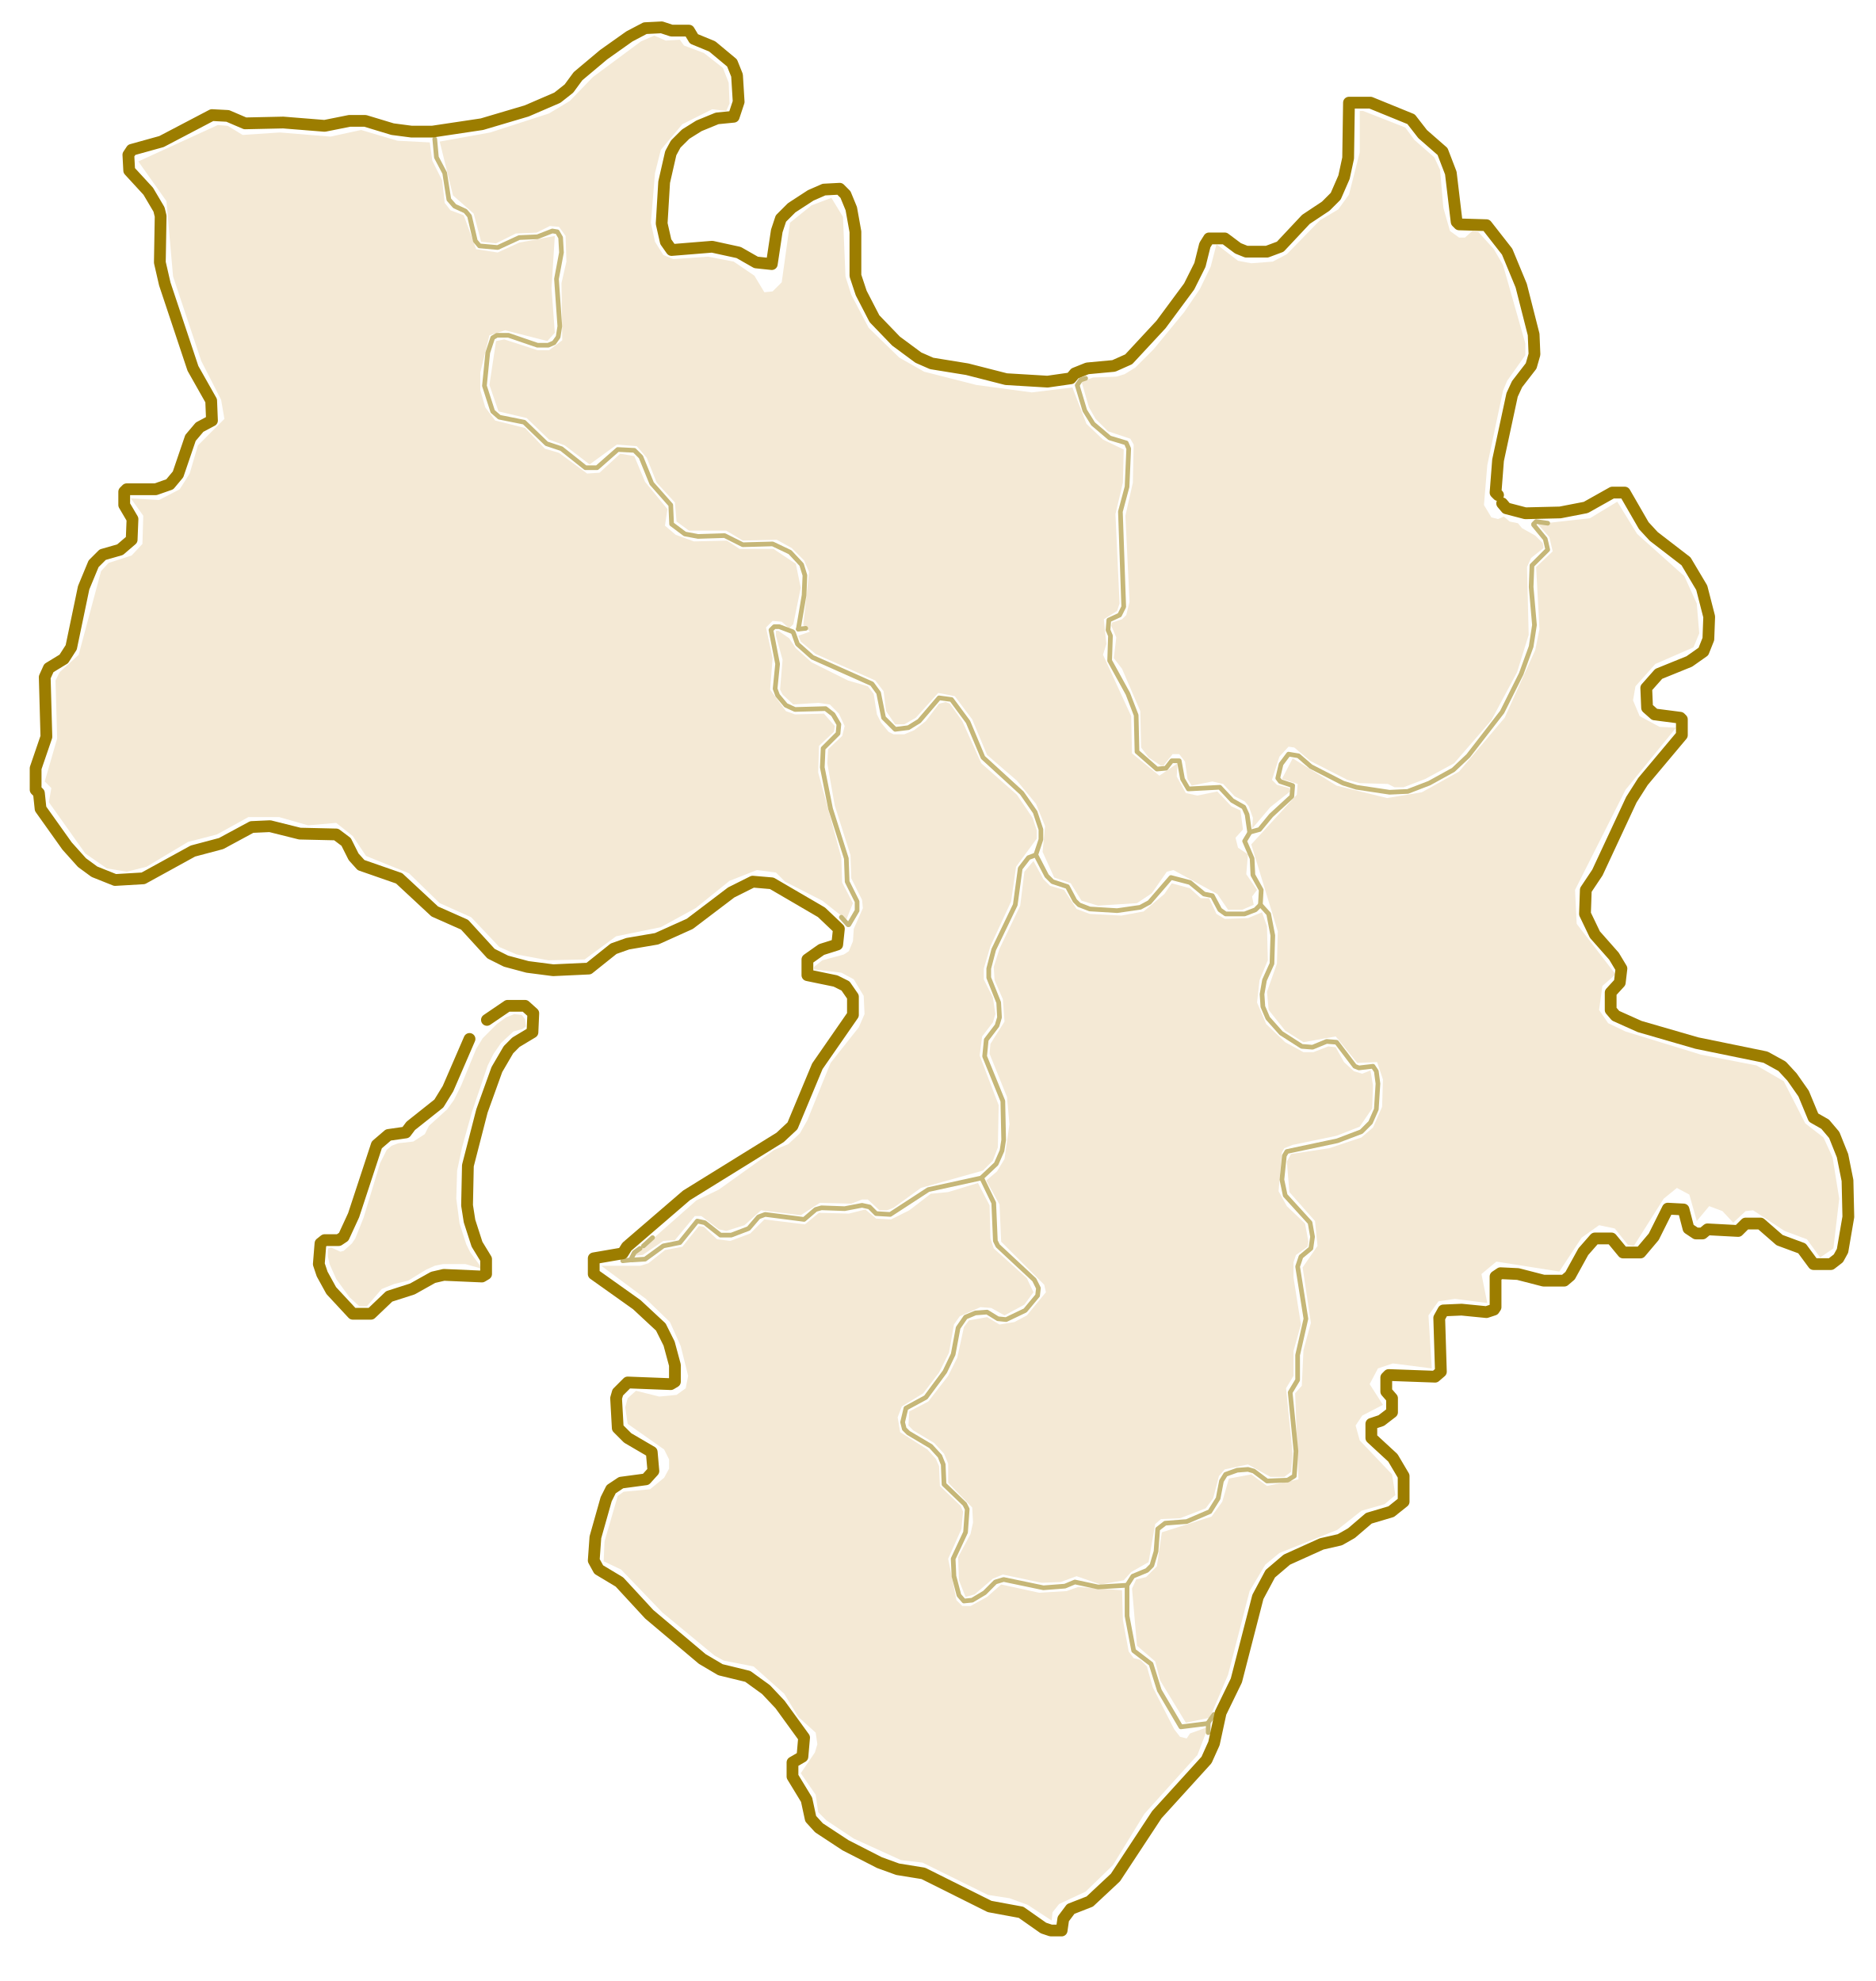
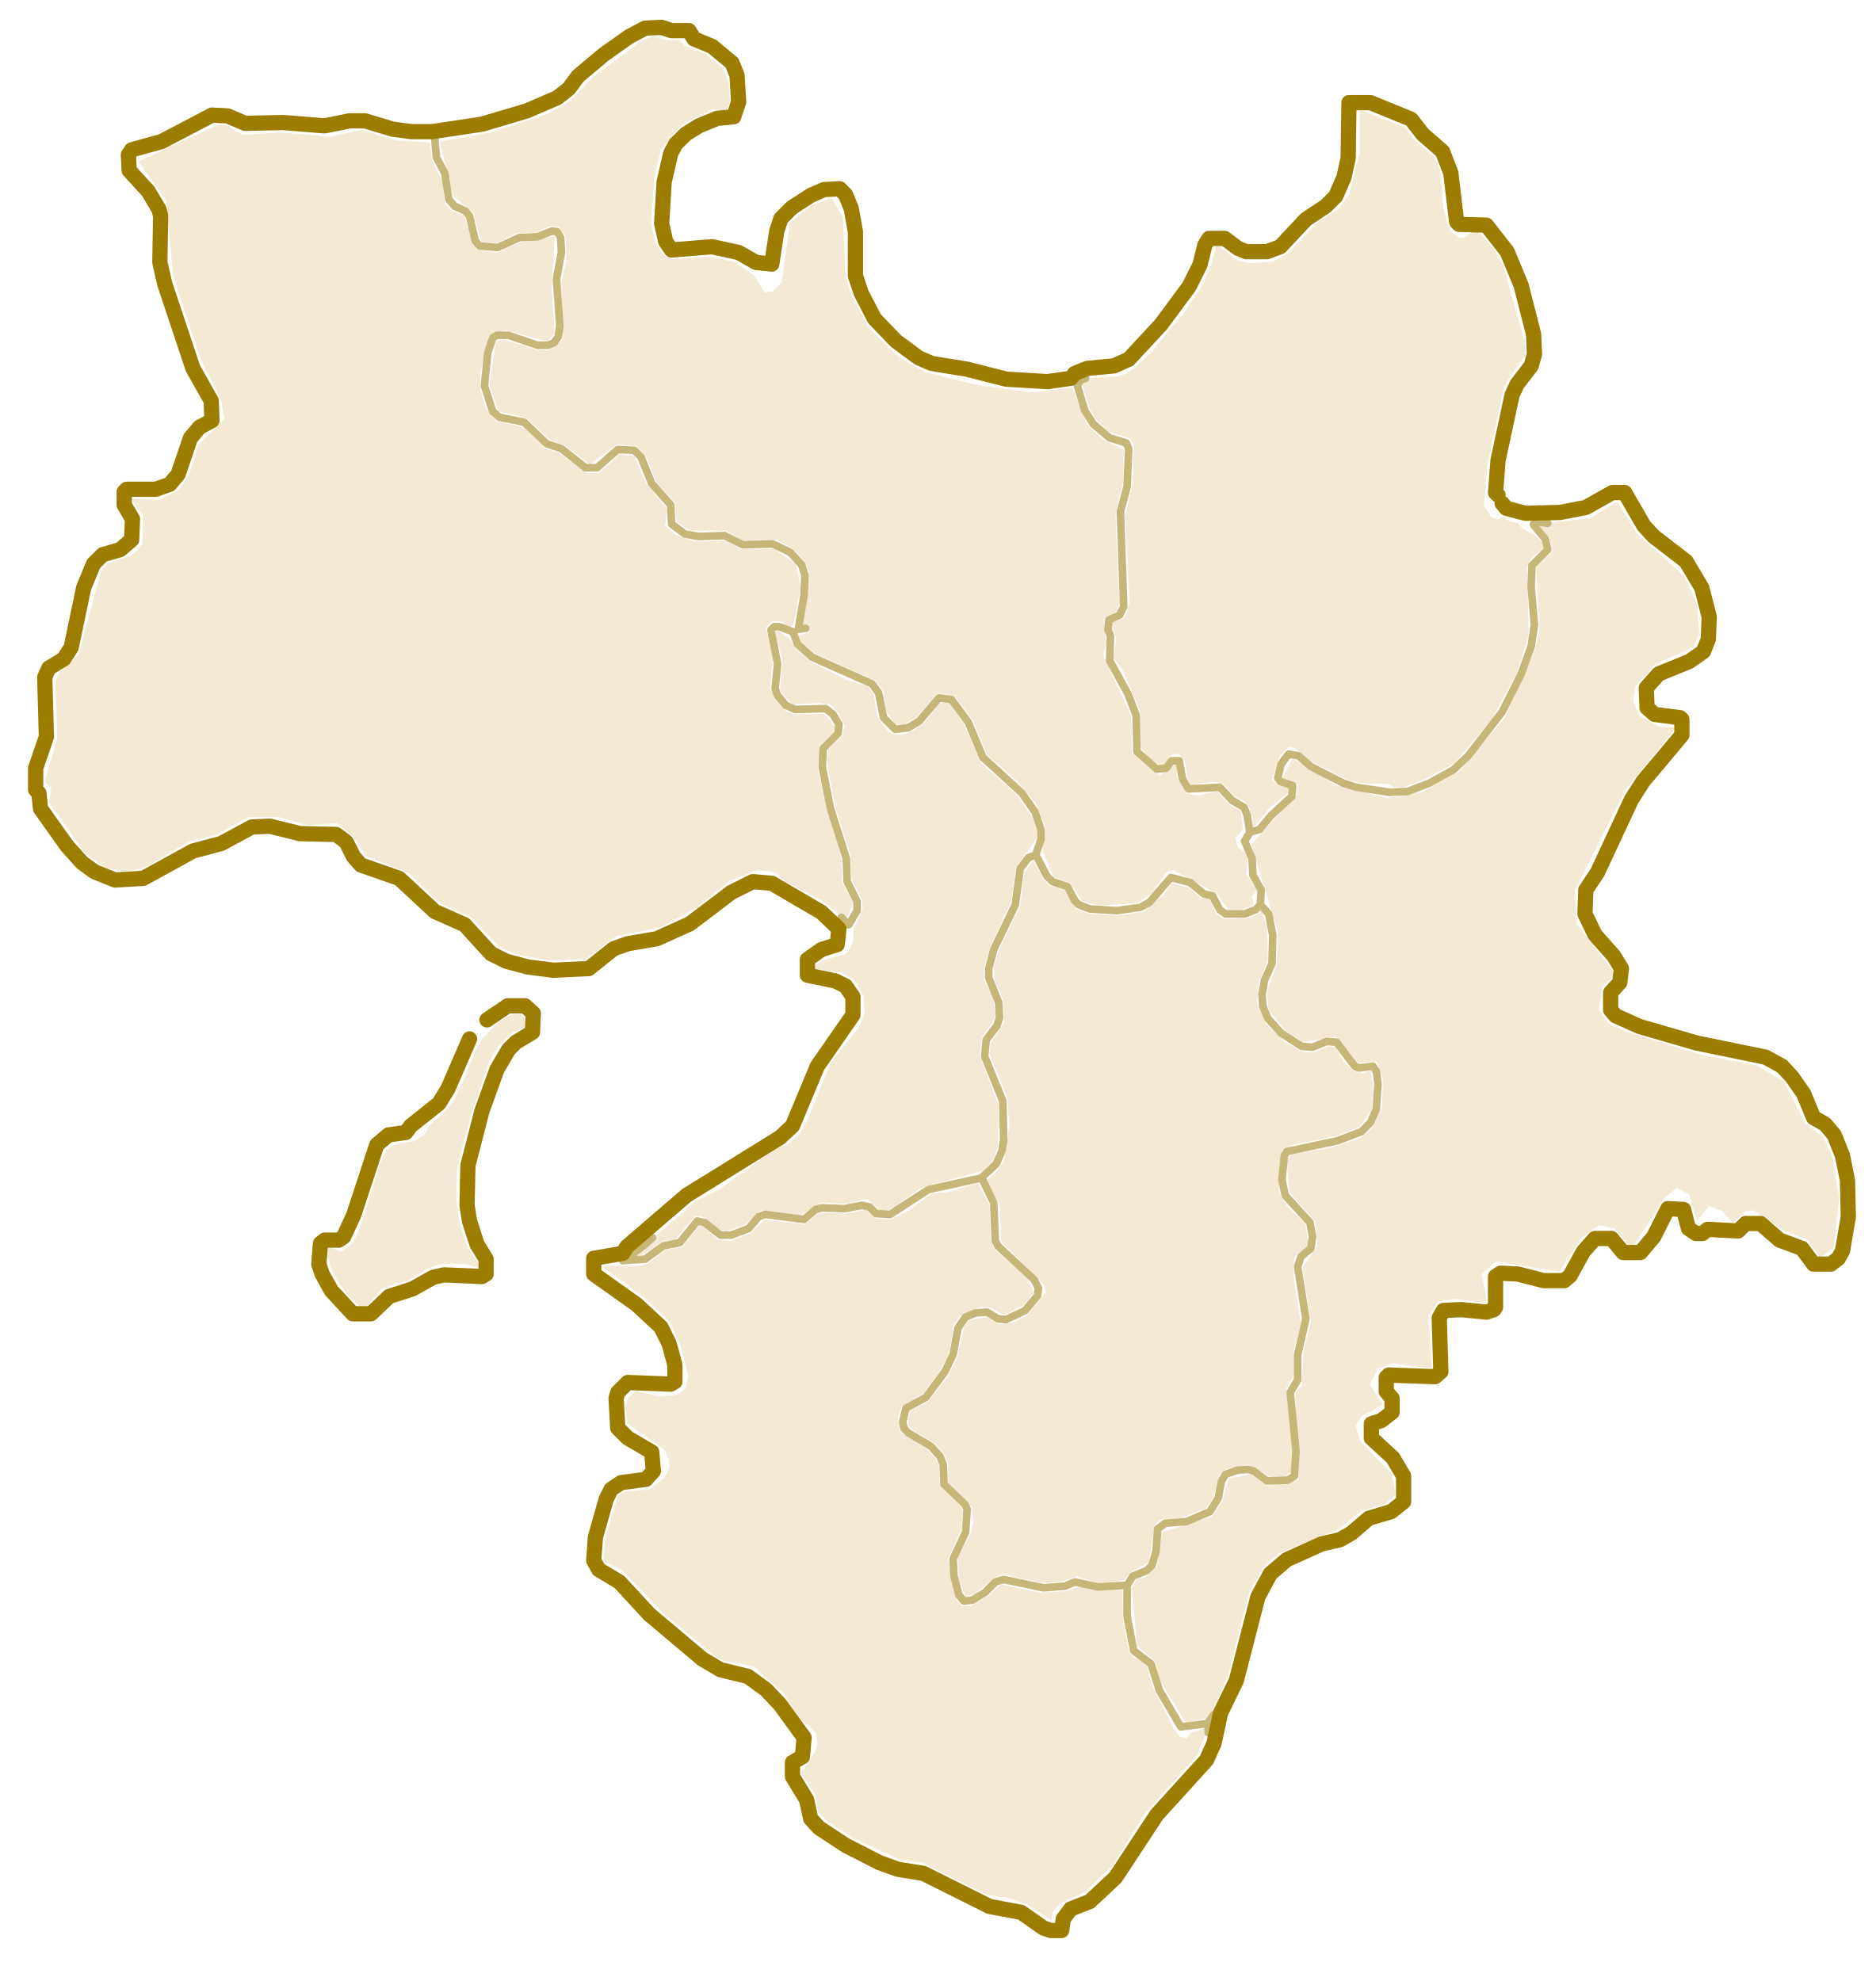
<svg xmlns="http://www.w3.org/2000/svg" viewBox="44.49 96.38 541.78 572.33" width="100%" height="100%" preserveAspectRatio="xMidYMid meet" role="img" aria-labelledby="title desc">
  <g id="land" fill="#F4E9D5" stroke="none">
    <path d="M 171.50 137.28 L 175.33 152.83 L 181.31 158.09 L 183.46 166.22 L 187.77 166.70 L 193.51 163.83 L 199.49 163.59 L 203.32 161.68 L 205.95 161.92 L 207.86 164.55 L 208.10 171.96 L 206.67 178.18 L 206.90 194.68 L 203.08 197.55 L 199.73 197.55 L 190.16 194.44 L 187.77 194.92 L 185.86 207.60 L 188.49 215.25 L 196.62 217.16 L 203.08 223.38 L 207.62 225.06 L 214.80 230.56 L 222.69 224.82 L 228.43 225.29 L 231.30 228.64 L 234.17 235.82 L 239.44 241.56 L 239.91 247.06 L 243.50 249.69 L 254.27 249.69 L 259.05 252.56 L 268.86 252.32 L 273.16 254.71 L 276.75 258.30 L 278.19 261.65 L 276.51 276.95 L 278.42 278.87 L 275.08 280.06 L 275.79 281.74 L 280.10 285.33 L 297.32 292.98 L 299.71 296.09 L 300.43 301.83 L 303.06 305.65 L 305.69 305.65 L 309.04 303.74 L 315.50 296.57 L 320.28 297.52 L 325.31 304.22 L 329.61 314.50 L 338.22 321.92 L 343.73 328.61 L 346.36 335.07 L 345.64 342.49 L 348.99 349.90 L 353.77 351.57 L 356.88 356.60 L 361.66 358.03 L 372.91 357.31 L 377.21 354.44 L 381.52 348.23 L 383.43 347.75 L 396.11 354.68 L 399.22 359.23 L 403.29 359.23 L 406.63 357.79 L 406.16 355.40 L 407.59 353.49 L 404.48 348.94 L 404.96 343.20 L 402.09 341.29 L 401.37 338.42 L 403.52 336.03 L 402.81 330.53 L 400.18 329.33 L 396.11 325.03 L 390.37 326.22 L 387.02 325.51 L 384.39 320.72 L 384.63 316.90 L 379.37 320.48 L 371.47 314.03 L 371.23 303.26 L 363.10 285.56 L 364.06 282.46 L 363.34 275.28 L 367.17 272.89 L 367.88 270.74 L 366.69 244.91 L 368.84 235.82 L 369.08 226.25 L 363.10 223.38 L 358.32 218.84 L 354.25 208.31 L 342.53 209.75 L 326.50 207.60 L 311.43 203.77 L 304.26 199.70 L 295.41 191.09 L 290.38 181.53 L 288.71 176.27 L 287.99 159.05 L 284.64 153.54 L 278.90 155.70 L 272.68 160.72 L 270.29 177.94 L 267.66 180.57 L 265.27 180.81 L 262.40 176.03 L 256.42 171.96 L 249.00 170.53 L 238.96 171.24 L 236.09 170.05 L 233.69 166.22 L 232.50 160.72 L 233.69 146.37 L 235.37 139.67 L 241.59 132.26 L 250.20 127.95 L 254.27 128.43 L 255.22 126.28 L 254.98 120.30 L 253.31 116.00 L 247.81 111.69 L 242.07 109.54 L 240.87 107.86 L 236.80 108.10 L 233.46 106.67 L 229.63 108.34 L 215.76 118.63 L 209.06 125.56 L 203.08 129.15 L 186.09 134.65 Z" />
    <path d="M 438.21 128.43 L 437.25 128.43 L 437.25 140.39 L 434.14 152.59 L 431.03 156.89 L 425.77 160.00 L 416.20 169.81 L 412.14 171.96 L 405.92 172.44 L 402.09 171.72 L 395.87 166.94 L 394.20 173.40 L 391.09 179.85 L 386.54 186.55 L 377.69 197.31 L 372.43 202.57 L 369.32 204.49 L 366.93 205.20 L 360.23 205.44 L 356.88 206.64 L 359.03 214.05 L 360.95 217.40 L 364.54 220.99 L 370.99 223.14 L 371.95 224.82 L 371.71 235.82 L 369.56 245.38 L 370.75 270.26 L 369.80 274.08 L 368.60 275.28 L 365.73 276.24 L 365.49 277.19 L 366.93 280.54 L 366.21 286.52 L 368.60 289.63 L 373.86 301.83 L 374.10 312.35 L 376.26 315.22 L 379.84 317.61 L 380.56 317.61 L 383.19 314.26 L 385.11 314.26 L 386.78 316.42 L 387.50 321.44 L 388.69 323.35 L 394.67 322.16 L 397.78 322.87 L 401.13 326.46 L 404.00 327.90 L 405.20 329.33 L 406.39 332.68 L 406.16 335.79 L 411.42 329.57 L 417.16 325.03 L 416.92 324.07 L 413.33 323.11 L 411.90 321.68 L 414.05 314.98 L 416.68 312.11 L 418.35 312.35 L 422.90 316.18 L 433.66 321.68 L 437.25 322.64 L 445.38 322.87 L 447.30 323.83 L 449.93 323.83 L 456.15 321.44 L 464.52 316.90 L 475.28 304.46 L 482.70 290.59 L 486.05 279.82 L 485.57 260.21 L 486.76 257.58 L 490.35 254.71 L 490.11 253.28 L 487.96 251.12 L 484.13 248.97 L 482.94 247.54 L 480.55 247.06 L 478.87 245.62 L 477.20 246.34 L 475.28 245.86 L 473.13 242.28 L 474.09 230.80 L 478.63 209.27 L 479.83 206.40 L 485.09 198.99 L 485.09 195.64 L 478.63 172.92 L 476.00 168.37 L 471.46 163.35 L 469.78 163.11 L 467.63 165.02 L 465.95 165.02 L 463.32 163.11 L 461.41 156.41 L 460.45 145.41 L 458.78 141.83 L 453.04 136.80 L 450.41 133.22 Z" />
    <path d="M 84.44 143.02 L 92.57 154.50 L 94.48 176.27 L 102.62 200.66 L 108.36 211.90 L 109.31 217.40 L 101.66 225.06 L 99.27 233.19 L 96.40 237.73 L 90.42 240.84 L 82.28 240.36 L 85.87 245.38 L 85.63 253.52 L 82.52 256.86 L 75.83 259.02 L 73.67 261.41 L 67.21 285.56 L 61.71 290.59 L 60.52 292.98 L 61.00 309.72 L 57.41 322.16 L 59.32 324.07 L 58.60 328.14 L 69.13 342.96 L 75.35 347.27 L 81.09 348.23 L 86.83 346.79 L 98.79 339.62 L 107.16 337.46 L 116.25 332.44 L 125.10 332.44 L 133.47 334.83 L 141.60 334.12 L 146.39 337.94 L 150.22 343.68 L 162.65 348.70 L 171.50 357.31 L 180.59 361.38 L 188.73 369.99 L 193.75 372.14 L 202.84 373.82 L 213.36 373.58 L 222.45 366.88 L 235.37 364.25 L 245.42 358.75 L 255.22 350.86 L 263.12 347.75 L 268.62 348.47 L 271.25 351.10 L 282.01 356.60 L 288.95 362.10 L 290.86 357.31 L 287.75 351.34 L 287.51 344.16 L 280.82 319.53 L 281.06 311.87 L 285.36 307.81 L 285.60 306.13 L 282.49 302.55 L 274.12 302.78 L 271.49 301.83 L 266.94 295.61 L 267.66 286.52 L 265.75 277.67 L 267.66 275.76 L 270.29 276.00 L 272.44 277.91 L 273.64 276.72 L 275.79 266.19 L 274.36 259.26 L 267.90 254.95 L 258.09 254.95 L 254.50 252.56 L 244.94 252.80 L 239.67 250.89 L 236.57 248.25 L 237.28 243.47 L 230.82 235.58 L 227.71 228.16 L 223.65 227.45 L 217.67 232.95 L 214.08 233.19 L 205.95 227.21 L 201.88 226.01 L 196.14 220.03 L 187.53 217.88 L 184.66 214.05 L 183.22 209.03 L 183.22 204.01 L 185.86 193.25 L 190.40 191.81 L 202.60 194.92 L 204.75 192.53 L 203.80 179.61 L 204.75 164.55 L 194.47 166.46 L 188.25 169.33 L 182.03 168.37 L 178.44 158.57 L 174.61 157.13 L 172.94 154.98 L 172.22 148.52 L 169.35 142.78 L 168.63 137.52 L 159.30 137.04 L 148.78 133.93 L 139.93 135.85 L 125.34 134.65 L 114.58 135.37 L 110.27 132.74 L 107.40 132.50 Z" />
    <path d="M 511.64 241.32 L 503.75 246.10 L 488.68 247.78 L 492.03 251.60 L 492.98 255.67 L 488.20 260.21 L 489.16 278.15 L 487.96 284.13 L 479.11 303.74 L 465.95 319.29 L 455.19 325.27 L 445.14 326.94 L 430.55 323.35 L 417.88 315.46 L 414.77 321.44 L 419.31 322.87 L 419.07 325.98 L 405.92 340.33 L 413.57 365.45 L 413.33 374.77 L 410.46 382.91 L 410.94 388.17 L 415.72 394.15 L 420.99 397.49 L 430.31 395.82 L 436.53 403.47 L 442.27 403.23 L 443.95 408.26 L 443.71 416.15 L 441.08 422.13 L 437.73 425.00 L 428.40 428.11 L 417.40 429.78 L 416.20 431.93 L 416.92 440.78 L 424.33 449.15 L 425.05 456.33 L 420.75 462.55 L 423.14 478.57 L 420.99 486.46 L 420.51 496.75 L 418.59 498.90 L 419.55 523.77 L 410.46 525.69 L 405.92 522.34 L 399.46 523.54 L 397.54 530.23 L 394.43 534.54 L 380.08 539.08 L 378.65 548.89 L 375.54 552.00 L 372.67 552.71 L 371.47 555.34 L 372.91 571.85 L 378.17 576.39 L 379.60 581.89 L 387.02 594.09 L 393.96 592.65 L 399.22 580.22 L 405.44 556.06 L 409.98 548.41 L 414.05 545.06 L 430.79 538.36 L 437.73 532.86 L 444.43 530.95 L 447.54 528.32 L 446.58 522.34 L 437.25 512.53 L 436.06 508.23 L 437.97 505.36 L 443.95 502.25 L 440.12 496.27 L 442.51 491.73 L 446.82 490.29 L 458.06 491.73 L 457.10 476.42 L 459.97 472.35 L 464.76 471.64 L 474.09 472.83 L 472.41 464.46 L 476.72 460.87 L 494.90 463.74 L 501.36 453.94 L 506.38 450.35 L 510.92 451.31 L 514.75 456.09 L 516.43 456.33 L 525.04 442.70 L 528.86 439.59 L 532.45 441.50 L 534.60 449.15 L 538.19 444.85 L 542.02 446.28 L 545.13 449.63 L 548.72 446.28 L 550.87 446.05 L 559.96 452.02 L 566.42 454.42 L 570.24 459.68 L 574.07 457.05 L 575.75 442.70 L 573.83 430.74 L 571.20 425.00 L 565.94 420.93 L 559.72 408.74 L 551.83 404.19 L 535.80 401.08 L 514.03 394.39 L 509.01 391.99 L 506.38 388.17 L 507.34 381.23 L 511.16 377.88 L 499.92 363.29 L 499.44 353.49 L 514.03 324.55 L 528.62 306.61 L 523.84 306.37 L 518.10 303.26 L 516.19 298.72 L 516.90 294.65 L 522.64 288.20 L 533.65 283.41 L 535.32 279.35 L 534.60 270.74 L 531.02 262.84 L 517.38 250.65 Z" />
    <path d="M 269.34 278.63 L 268.62 278.63 L 268.62 280.06 L 270.53 287.00 L 269.81 295.61 L 270.53 297.04 L 273.64 299.91 L 280.82 299.44 L 284.17 299.91 L 286.80 302.55 L 288.47 306.13 L 287.75 309.00 L 283.69 312.83 L 283.45 316.90 L 285.60 329.09 L 290.15 343.44 L 290.38 350.14 L 293.49 356.36 L 293.73 358.75 L 291.10 364.73 L 290.86 368.32 L 289.67 371.19 L 288.23 372.14 L 282.01 373.82 L 279.62 375.73 L 279.62 376.45 L 287.51 377.40 L 291.10 379.32 L 293.97 384.10 L 294.21 389.36 L 292.54 393.19 L 284.40 403.47 L 277.71 419.98 L 275.55 423.80 L 272.21 426.91 L 268.14 428.59 L 252.11 440.07 L 245.65 443.18 L 227.48 459.20 L 230.11 458.96 L 236.09 454.89 L 239.44 454.66 L 245.18 447.72 L 247.09 447.72 L 252.11 451.55 L 254.27 452.02 L 259.53 450.35 L 264.31 446.05 L 275.79 447.48 L 281.29 443.89 L 290.38 444.13 L 293.49 442.94 L 295.17 442.94 L 298.52 446.05 L 300.67 446.05 L 302.58 445.33 L 310.48 439.59 L 328.42 434.57 L 331.29 431.70 L 332.72 427.87 L 332.96 415.67 L 327.46 401.32 L 328.18 395.82 L 331.29 391.75 L 332.00 389.36 L 331.29 384.58 L 328.66 379.32 L 328.66 376.21 L 330.57 369.75 L 336.55 356.84 L 337.98 346.79 L 343.96 338.66 L 343.96 336.27 L 342.77 332.68 L 338.22 325.98 L 327.94 316.90 L 322.44 304.70 L 318.85 299.68 L 317.65 299.20 L 315.74 299.68 L 311.91 304.70 L 308.56 307.33 L 305.69 308.52 L 302.58 308.52 L 301.15 307.81 L 299.00 305.18 L 297.80 302.78 L 296.84 296.81 L 295.17 294.65 L 289.43 292.98 L 278.90 287.72 L 274.36 283.65 L 272.44 280.78 Z" />
    <path d="M 409.03 359.95 L 404.96 361.62 L 398.26 361.86 L 395.87 360.42 L 393.72 355.88 L 391.33 355.88 L 388.22 353.01 L 382.95 351.57 L 380.80 354.68 L 374.82 359.71 L 368.36 360.90 L 359.27 360.42 L 355.45 358.99 L 351.86 353.49 L 347.79 352.29 L 345.88 350.38 L 343.01 345.12 L 340.38 348.23 L 339.18 358.03 L 333.20 370.47 L 331.53 375.73 L 331.77 379.56 L 334.16 385.06 L 334.64 391.52 L 330.57 397.97 L 330.33 400.84 L 335.35 413.28 L 336.07 421.17 L 334.64 431.22 L 332.48 434.80 L 329.37 437.44 L 333.20 444.37 L 333.68 455.13 L 346.12 467.57 L 346.60 469.72 L 341.09 476.42 L 337.51 478.33 L 333.20 479.05 L 329.61 476.90 L 324.35 477.85 L 322.92 479.77 L 321.00 488.62 L 318.37 493.88 L 312.63 501.29 L 307.13 504.16 L 306.89 508.23 L 308.32 509.66 L 314.30 513.25 L 317.17 516.36 L 318.37 519.23 L 318.37 524.73 L 325.31 531.91 L 325.55 536.21 L 324.83 539.56 L 321.24 546.26 L 321.48 552.95 L 323.39 557.74 L 326.02 557.02 L 331.29 552.47 L 334.16 551.28 L 345.40 553.67 L 350.90 553.43 L 355.45 551.76 L 362.38 554.15 L 369.08 552.95 L 371.23 550.56 L 376.26 547.69 L 378.17 536.69 L 379.84 535.25 L 385.35 535.02 L 392.76 532.15 L 394.91 529.28 L 396.59 522.82 L 398.26 520.90 L 404.96 519.47 L 411.42 523.06 L 415.48 523.06 L 417.40 521.62 L 417.88 516.36 L 415.96 497.47 L 418.12 493.88 L 418.12 486.70 L 420.27 479.05 L 418.12 465.42 L 418.12 461.11 L 418.83 458.96 L 422.18 456.57 L 422.42 455.13 L 421.46 449.87 L 416.20 444.85 L 413.81 440.54 L 414.77 429.30 L 415.48 428.11 L 417.88 427.15 L 430.55 424.52 L 437.25 421.89 L 440.84 416.63 L 441.08 409.93 L 440.36 405.63 L 437.97 406.58 L 435.58 405.87 L 432.71 403.23 L 430.31 398.93 L 428.16 398.69 L 423.86 400.36 L 420.99 400.36 L 415.72 397.49 L 410.22 392.23 L 407.59 386.01 L 408.31 379.56 L 410.70 373.82 L 410.46 364.01 Z" />
    <path d="M 195.18 389.60 L 193.03 389.36 L 190.64 390.32 L 188.01 392.23 L 183.94 396.30 L 182.03 399.41 L 177.72 409.93 L 175.57 414.24 L 173.66 416.87 L 168.39 421.65 L 167.20 424.04 L 163.85 426.19 L 159.54 426.67 L 157.63 427.39 L 156.20 428.59 L 154.28 432.41 L 149.50 448.20 L 147.11 454.18 L 146.15 455.61 L 143.76 457.76 L 142.80 458.00 L 140.17 456.81 L 139.21 457.05 L 139.21 459.44 L 139.69 461.59 L 141.60 465.90 L 145.43 471.16 L 148.30 473.79 L 150.45 473.79 L 154.76 468.77 L 158.35 467.33 L 162.41 466.37 L 167.44 463.27 L 170.07 462.07 L 172.46 461.59 L 178.92 461.59 L 183.22 462.79 L 182.99 461.83 L 180.35 458.24 L 179.16 455.85 L 177.24 449.87 L 176.29 442.70 L 176.53 434.57 L 177.96 427.87 L 180.83 417.58 L 185.38 404.19 L 187.05 400.84 L 189.20 397.73 L 192.79 394.39 L 195.42 393.67 L 196.38 392.95 L 196.14 390.80 Z" />
    <path d="M 218.15 462.07 L 231.06 471.64 L 238.00 478.33 L 241.11 485.27 L 243.26 493.88 L 242.55 497.47 L 239.91 499.38 L 234.89 499.86 L 228.19 498.18 L 225.80 500.34 L 225.08 502.97 L 225.80 507.75 L 236.33 515.16 L 237.76 518.03 L 237.76 520.67 L 236.33 523.30 L 232.26 526.64 L 224.61 527.36 L 222.93 528.56 L 219.10 541.71 L 218.86 547.45 L 223.89 549.84 L 235.85 562.28 L 250.92 574.72 L 253.55 576.15 L 262.16 577.83 L 271.01 585.72 L 275.08 592.42 L 280.10 596.96 L 280.58 600.31 L 279.86 602.70 L 275.79 608.68 L 280.10 614.90 L 280.82 619.92 L 283.21 622.31 L 291.10 627.57 L 304.74 633.79 L 310.96 634.51 L 329.85 643.84 L 336.07 644.79 L 341.33 646.71 L 348.27 651.25 L 348.51 648.86 L 350.42 646.47 L 358.08 642.88 L 365.97 635.23 L 375.06 620.40 L 390.37 603.42 L 393.48 595.29 L 388.22 597.20 L 387.26 598.63 L 385.35 598.16 L 383.67 596.00 L 377.45 583.81 L 375.78 577.83 L 373.86 575.91 L 371.95 575.43 L 370.52 573.52 L 368.84 564.43 L 368.60 555.82 L 355.92 554.87 L 352.58 556.06 L 344.68 556.54 L 333.68 554.15 L 329.61 557.74 L 324.83 560.37 L 322.44 560.37 L 320.76 558.69 L 318.37 546.73 L 322.20 538.12 L 322.68 533.10 L 321.96 531.43 L 315.98 525.69 L 315.74 519.95 L 314.78 517.80 L 312.39 515.16 L 304.50 510.14 L 303.78 505.84 L 304.98 502.73 L 311.19 498.90 L 315.74 492.92 L 318.61 487.18 L 320.04 479.05 L 321.72 476.66 L 327.70 474.03 L 330.81 474.27 L 334.64 476.42 L 340.38 473.31 L 343.01 469.72 L 341.09 465.66 L 331.53 457.05 L 330.57 454.18 L 330.33 444.61 L 326.98 438.15 L 318.37 440.78 L 313.35 441.26 L 307.13 446.05 L 301.87 448.68 L 297.56 448.44 L 294.45 445.81 L 289.67 447.00 L 281.06 446.76 L 276.99 450.11 L 265.27 448.68 L 261.20 452.74 L 255.46 454.89 L 251.63 454.42 L 247.81 450.83 L 246.37 450.59 L 241.59 456.57 L 236.57 457.53 L 231.78 461.35 L 229.39 462.07 Z" />
  </g>
-   <g id="prefecture-borders" fill="none" stroke="#C6B778" stroke-width="1.35" stroke-linecap="round" stroke-linejoin="round" vector-effect="non-scaling-stroke">
+   <g id="prefecture-borders" fill="none" stroke="#C6B778" stroke-width="2.2" stroke-linecap="round" stroke-linejoin="round" vector-effect="non-scaling-stroke">
    <path d="M 408.55 357.79 L 408.79 353.49 L 406.39 349.18 L 406.16 344.40 L 404.00 339.38 L 405.44 336.99" />
    <path d="M 343.73 343.44 L 346.83 349.42 L 348.51 351.10 L 352.81 352.53 L 354.97 356.60 L 356.16 357.79 L 359.27 358.99 L 367.17 359.47 L 373.86 358.51 L 376.50 357.08 L 382.71 349.90 L 388.22 351.34 L 392.28 354.68 L 394.67 355.16 L 396.83 359.23 L 398.50 360.42 L 404.00 360.42 L 407.11 359.23 L 408.31 358.03" />
    <path d="M 358.08 205.68 L 356.64 206.16 L 355.69 207.60" />
    <path d="M 275.08 278.15 L 276.75 268.34 L 276.99 262.60 L 276.03 259.50 L 272.68 255.91 L 267.66 253.52 L 259.05 253.76 L 253.79 251.12 L 246.13 251.36 L 242.31 250.65 L 238.48 247.78 L 238.24 242.28 L 232.74 236.06 L 229.63 228.40 L 227.72 226.49 L 222.93 226.25 L 216.95 231.51 L 213.60 231.51 L 206.67 226.01 L 202.36 224.58 L 195.90 218.36 L 188.73 216.92 L 186.81 215.25 L 184.42 207.84 L 185.38 198.27 L 186.81 193.96 L 188.01 193.25 L 191.36 193.25 L 199.73 196.12 L 202.84 196.12 L 204.51 195.40 L 205.71 193.72 L 206.19 190.62 L 205.23 176.98 L 206.67 169.33 L 206.43 165.02 L 205.47 163.35 L 204.03 163.11 L 199.73 164.79 L 194.47 165.02 L 188.25 167.89 L 182.99 167.42 L 181.79 165.98 L 180.11 158.81 L 178.92 157.37 L 175.81 155.94 L 174.14 154.02 L 172.94 146.37 L 170.55 141.83 L 170.07 136.56" />
    <path d="M 275.08 278.15 L 277.23 277.91" />
    <path d="M 289.67 363.53 L 292.06 359.47 L 292.06 356.84 L 289.19 351.10 L 288.95 344.40 L 284.40 330.05 L 282.01 318.09 L 282.25 312.59 L 286.56 308.29 L 286.80 305.65 L 285.12 302.78 L 282.97 301.11 L 274.12 301.35 L 271.49 300.15 L 269.10 297.28 L 268.38 295.37 L 269.10 288.20 L 267.18 278.39 L 268.14 277.43 L 269.57 277.43 L 273.40 278.87" />
    <path d="M 405.68 336.75 L 408.31 336.03 L 411.66 331.96 L 417.64 326.46 L 417.88 323.35 L 414.29 322.16 L 413.57 321.20 L 414.53 317.13 L 416.68 314.26 L 419.55 314.74 L 423.14 317.85 L 432.47 322.64 L 436.29 323.83 L 445.86 325.27 L 451.12 325.03 L 457.34 322.64 L 464.28 318.81 L 468.59 314.74 L 478.39 302.07 L 483.89 291.07 L 486.76 283.17 L 487.72 276.95 L 486.76 265.95 L 487.00 259.73 L 491.55 255.19 L 490.83 252.08 L 487.48 248.02" />
    <path d="M 328.18 436.96 L 331.53 443.89 L 332.00 454.89 L 332.72 456.33 L 343.25 466.14 L 344.44 468.53 L 344.20 470.68 L 340.62 474.98 L 335.11 477.62 L 332.72 477.38 L 329.61 475.46 L 326.26 475.70 L 323.39 476.90 L 321.24 480.01 L 319.81 487.66 L 317.41 492.68 L 311.91 500.10 L 306.17 503.21 L 305.21 507.27 L 305.69 509.19 L 306.89 510.38 L 313.35 514.21 L 315.98 517.08 L 316.94 519.47 L 317.17 525.21 L 323.15 530.95 L 323.87 532.38 L 323.39 539.08 L 319.81 546.73 L 320.04 551.76 L 321.48 557.26 L 322.92 558.93 L 325.31 558.69 L 328.90 556.54 L 332.00 553.43 L 334.40 552.71 L 345.88 555.11 L 352.10 554.63 L 354.97 553.43 L 361.67 554.87 L 369.80 554.39" />
    <path d="M 393.48 596.96 L 393.48 594.33" />
    <path d="M 226.52 460.40 L 224.37 460.63" />
    <path d="M 229.39 457.05 L 227.72 458.24 L 226.76 460.16" />
    <path d="M 227.00 460.40 L 230.82 460.16 L 236.09 456.33 L 240.87 455.37 L 245.89 449.15 L 248.05 449.63 L 252.59 453.22 L 255.70 453.22 L 260.72 451.31 L 263.59 447.96 L 265.51 447.24 L 276.75 448.68 L 280.10 445.81 L 281.77 445.33 L 288.47 445.57 L 293.49 444.61 L 295.65 445.09 L 297.56 447.00 L 301.63 447.24 L 312.63 440.07 L 327.94 436.72" />
    <path d="M 289.43 363.53 L 287.51 361.38" />
    <path d="M 405.44 336.75 L 404.72 331.72 L 403.76 329.57 L 400.41 327.66 L 396.83 323.83 L 387.74 324.31 L 386.06 321.44 L 385.11 316.18 L 382.95 316.18 L 381.28 318.33 L 378.65 318.57 L 372.91 313.55 L 372.67 303.02 L 370.28 296.81 L 365.01 287.24 L 365.25 280.06 L 364.54 278.39 L 364.77 275.52 L 367.88 274.08 L 369.08 271.69 L 368.12 244.19 L 370.04 237.01 L 370.52 226.01 L 369.80 224.34 L 365.01 222.90 L 360.23 218.84 L 357.84 215.01 L 355.69 207.84" />
    <path d="M 491.55 247.54 L 488.20 247.06 L 487.48 247.78" />
    <path d="M 393.48 594.09 L 395.15 591.70" />
    <path d="M 273.64 279.11 L 274.84 282.46 L 279.14 286.28 L 296.36 293.94 L 298.28 296.57 L 299.71 303.74 L 303.06 307.09 L 306.89 306.61 L 310.00 304.70 L 315.74 298.00 L 319.33 298.48 L 324.11 304.94 L 328.42 315.22 L 339.66 325.51 L 343.49 331.01 L 345.16 336.03 L 345.16 338.90 L 343.73 343.20" />
    <path d="M 370.04 554.63 L 370.04 563.24 L 371.95 573.28 L 376.97 577.11 L 379.37 584.76 L 385.58 595.29 L 393.24 594.33" />
    <path d="M 408.79 358.03 L 410.94 360.42 L 412.14 366.64 L 411.90 374.77 L 409.74 379.56 L 409.03 383.62 L 409.27 387.21 L 410.70 390.56 L 414.53 394.86 L 420.51 398.69 L 423.62 398.93 L 427.68 397.26 L 430.55 397.49 L 435.82 404.43 L 437.01 404.91 L 441.08 404.43 L 442.04 405.87 L 442.51 409.45 L 442.04 416.87 L 440.36 420.69 L 437.73 423.32 L 430.79 425.96 L 416.20 429.06 L 415.48 430.26 L 414.77 437.20 L 415.72 441.74 L 422.90 449.63 L 423.62 453.70 L 423.14 457.05 L 420.27 459.44 L 419.31 462.31 L 421.70 477.38 L 419.31 487.90 L 419.31 495.07 L 417.16 498.66 L 418.83 515.64 L 418.35 522.82 L 416.44 524.01 L 410.46 524.25 L 406.63 521.38 L 404.96 520.90 L 401.85 521.14 L 398.50 522.34 L 397.31 524.25 L 396.35 529.28 L 393.96 533.10 L 387.26 535.97 L 381.04 536.45 L 378.89 538.12 L 378.41 544.58 L 377.21 548.65 L 375.78 550.08 L 371.71 551.76 L 370.04 554.39" />
    <path d="M 230.35 456.33 L 232.98 453.94" />
    <path d="M 328.18 436.48 L 332.24 432.65 L 333.92 428.83 L 334.40 425.72 L 334.16 414.48 L 328.90 401.56 L 329.37 396.78 L 332.48 392.71 L 333.20 390.32 L 332.96 386.01 L 330.09 378.84 L 330.09 376.21 L 331.53 370.71 L 337.75 357.79 L 339.18 347.27 L 341.57 344.16 L 343.49 343.44" />
  </g>
-   <g id="coastline" fill="none" stroke="#9C7D00" stroke-width="3.4" stroke-linecap="round" stroke-linejoin="round" vector-effect="non-scaling-stroke">
+   <g id="coastline" fill="none" stroke="#9C7D00" stroke-width="4.4" stroke-linecap="round" stroke-linejoin="round" vector-effect="non-scaling-stroke">
    <path d="M 477.20 239.41 L 476.48 238.69 L 477.20 229.36 L 481.26 210.47 L 482.70 207.36 L 486.76 202.10 L 487.72 198.75 L 487.48 193.01 L 483.89 178.90 L 479.83 169.09 L 473.85 161.44 L 465.95 161.20 L 465.24 160.48 L 463.56 146.37 L 461.17 140.15 L 455.43 135.13 L 452.08 130.82 L 440.36 126.04 L 434.14 126.04 L 433.90 142.06 L 432.71 147.57 L 430.31 153.07 L 427.44 155.94 L 421.70 159.76 L 414.29 167.66 L 410.46 169.09 L 404.48 169.09 L 402.09 168.13 L 398.26 165.26 L 393.72 165.26 L 392.52 167.18 L 391.09 172.92 L 387.98 179.14 L 379.84 190.14 L 370.52 200.18 L 366.21 202.10 L 358.56 202.81 L 354.97 204.25 L 353.77 205.68 L 347.07 206.64 L 335.11 205.92 L 323.87 203.05 L 313.59 201.38 L 309.76 199.70 L 303.30 194.92 L 297.08 188.46 L 293.25 181.05 L 291.58 176.03 L 291.58 163.35 L 290.38 156.65 L 288.71 152.59 L 287.04 150.91 L 282.49 151.15 L 278.66 152.83 L 273.16 156.41 L 270.05 159.52 L 268.86 163.11 L 267.42 172.68 L 262.88 172.20 L 257.85 169.33 L 250.20 167.66 L 238.48 168.61 L 236.80 166.22 L 235.61 160.96 L 236.33 149.00 L 238.24 140.63 L 239.67 138.00 L 242.55 135.13 L 246.37 132.74 L 251.63 130.58 L 256.42 130.11 L 257.85 125.80 L 257.38 118.15 L 255.94 114.56 L 250.20 109.78 L 244.94 107.62 L 243.50 105.23 L 238.48 105.23 L 235.61 104.28 L 230.82 104.52 L 226.28 106.91 L 218.86 112.17 L 211.45 118.39 L 208.82 121.97 L 205.47 124.61 L 196.62 128.43 L 183.70 132.26 L 169.35 134.41 L 163.37 134.41 L 157.87 133.69 L 149.98 131.30 L 145.43 131.30 L 138.26 132.74 L 126.30 131.78 L 115.29 132.02 L 110.27 129.87 L 105.72 129.63 L 91.13 137.28 L 82.52 139.67 L 81.57 141.11 L 81.81 145.65 L 87.31 151.63 L 90.42 156.89 L 90.89 158.81 L 90.66 172.20 L 92.09 178.42 L 100.22 202.81 L 105.49 212.14 L 105.72 217.88 L 102.14 219.79 L 99.51 222.90 L 95.92 233.43 L 93.53 236.30 L 89.46 237.73 L 81.09 237.73 L 80.37 238.45 L 80.37 242.28 L 82.76 246.34 L 82.52 252.32 L 79.17 255.19 L 74.15 256.63 L 71.52 259.26 L 68.65 266.19 L 65.06 283.41 L 62.91 286.76 L 58.60 289.39 L 57.41 292.02 L 57.89 309.24 L 54.78 318.33 L 54.78 324.55 L 55.73 325.51 L 56.21 330.05 L 63.87 340.81 L 68.17 345.60 L 71.76 348.23 L 77.74 350.62 L 85.87 350.14 L 100.22 342.25 L 108.36 340.09 L 117.21 335.31 L 122.47 335.07 L 131.08 337.22 L 141.60 337.46 L 144.47 339.62 L 146.63 343.92 L 148.78 346.31 L 159.78 350.14 L 170.07 359.71 L 178.68 363.53 L 186.33 371.90 L 190.64 374.06 L 196.86 375.73 L 204.27 376.69 L 214.56 376.21 L 221.74 370.47 L 225.80 369.03 L 234.17 367.60 L 243.74 363.29 L 255.70 354.21 L 261.92 351.10 L 267.42 351.57 L 281.77 359.95 L 286.80 364.73 L 286.32 369.27 L 281.77 370.71 L 277.71 373.58 L 277.71 378.12 L 285.84 379.80 L 288.71 381.23 L 290.86 384.34 L 290.86 389.60 L 280.58 404.43 L 273.40 421.65 L 269.81 425.00 L 242.78 441.74 L 225.56 456.57 L 224.37 458.48 L 215.99 459.92 L 215.99 464.46 L 228.43 473.31 L 235.37 479.77 L 237.76 484.55 L 239.44 490.77 L 239.44 495.55 L 238.24 496.27 L 225.80 495.79 L 222.93 498.66 L 222.45 500.34 L 222.93 508.95 L 225.80 511.82 L 232.74 515.88 L 233.22 521.38 L 231.06 523.77 L 223.89 524.73 L 221.02 526.64 L 219.58 529.51 L 216.47 540.52 L 215.99 547.21 L 217.43 549.84 L 223.41 553.43 L 232.02 562.76 L 247.33 575.67 L 252.59 578.78 L 260.48 580.70 L 265.75 584.52 L 269.81 588.83 L 276.75 598.39 L 276.27 603.90 L 273.40 605.57 L 273.40 609.64 L 277.47 616.33 L 278.66 621.83 L 281.06 624.46 L 288.71 629.49 L 298.52 634.51 L 303.78 636.42 L 311.19 637.62 L 330.33 647.18 L 339.42 648.86 L 345.88 653.40 L 348.03 654.12 L 351.14 654.12 L 351.62 650.77 L 353.77 647.90 L 359.27 645.75 L 366.69 638.81 L 378.65 620.64 L 393.00 604.85 L 395.15 600.07 L 397.07 591.22 L 401.61 581.89 L 407.83 557.74 L 411.42 551.04 L 416.20 546.97 L 426.25 542.43 L 431.51 541.23 L 434.86 539.32 L 439.88 535.02 L 446.34 533.10 L 449.93 530.23 L 449.93 522.82 L 446.82 517.56 L 440.60 511.82 L 440.60 507.75 L 443.47 506.79 L 446.58 504.40 L 446.58 500.34 L 444.91 498.42 L 444.91 494.36 L 445.62 493.64 L 459.02 494.12 L 460.69 492.68 L 460.21 477.14 L 461.41 474.98 L 466.67 474.75 L 473.85 475.46 L 476.00 474.75 L 476.48 474.03 L 476.48 465.18 L 477.91 464.22 L 482.94 464.46 L 490.35 466.37 L 496.33 466.37 L 498.01 464.94 L 501.83 458.00 L 505.18 454.18 L 509.97 454.18 L 513.32 458.24 L 518.34 458.24 L 522.17 453.70 L 526.23 445.57 L 530.78 445.81 L 532.21 451.31 L 534.36 452.74 L 536.28 452.74 L 537.71 451.55 L 546.56 452.02 L 548.72 449.87 L 553.02 449.87 L 558.52 454.66 L 564.98 457.05 L 568.33 461.59 L 573.35 461.59 L 575.51 459.92 L 576.70 457.76 L 578.38 447.96 L 578.14 437.44 L 576.70 430.26 L 574.31 424.28 L 571.68 421.17 L 568.33 419.26 L 565.46 412.32 L 562.11 407.54 L 559.24 404.43 L 554.46 401.80 L 534.60 397.73 L 518.10 392.95 L 511.16 389.84 L 509.73 388.17 L 509.73 383.14 L 512.36 380.27 L 512.84 376.21 L 510.68 372.62 L 505.18 366.40 L 502.31 360.42 L 502.55 353.49 L 505.90 348.47 L 515.71 327.42 L 519.06 322.16 L 530.30 308.76 L 530.30 304.22 L 529.82 303.74 L 522.41 302.78 L 520.25 300.87 L 520.01 295.13 L 523.60 291.07 L 532.45 287.48 L 536.52 284.61 L 537.95 281.02 L 538.19 274.56 L 536.04 266.19 L 531.49 258.54 L 522.17 251.36 L 519.30 248.25 L 513.79 238.69 L 510.21 238.69 L 502.55 242.99 L 495.14 244.43 L 485.09 244.67 L 479.59 243.23 L 478.39 241.80" />
    <path d="M 185.14 391.04 L 191.12 386.97 L 196.14 386.97 L 198.53 389.12 L 198.29 394.62 L 193.51 397.49 L 191.36 399.65 L 188.01 405.39 L 183.70 417.35 L 179.64 433.13 L 179.40 444.61 L 180.11 449.15 L 182.27 455.85 L 184.90 460.16 L 184.90 464.46 L 183.70 465.18 L 172.70 464.70 L 169.59 465.42 L 163.61 468.77 L 156.91 470.92 L 151.65 475.94 L 146.39 475.94 L 140.17 469.24 L 137.54 464.46 L 136.58 461.59 L 137.06 455.61 L 138.26 454.66 L 142.32 454.66 L 143.76 453.70 L 146.63 447.48 L 153.32 427.15 L 156.67 424.28 L 161.70 423.56 L 163.13 421.65 L 171.26 415.19 L 173.90 410.89 L 180.11 396.54" />
  </g>
</svg>
